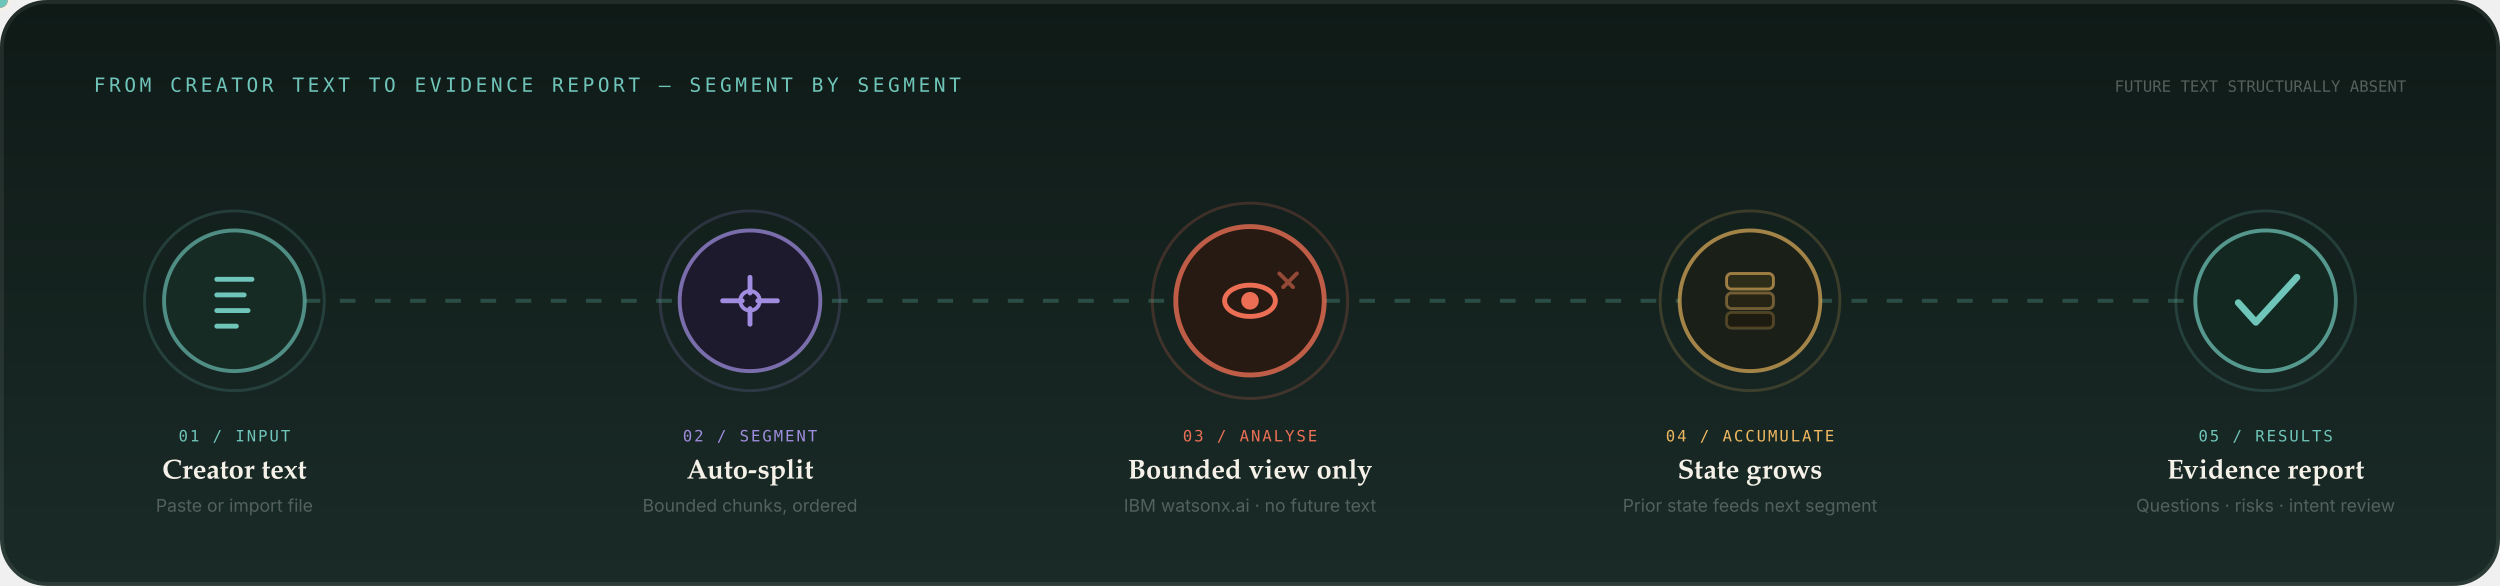
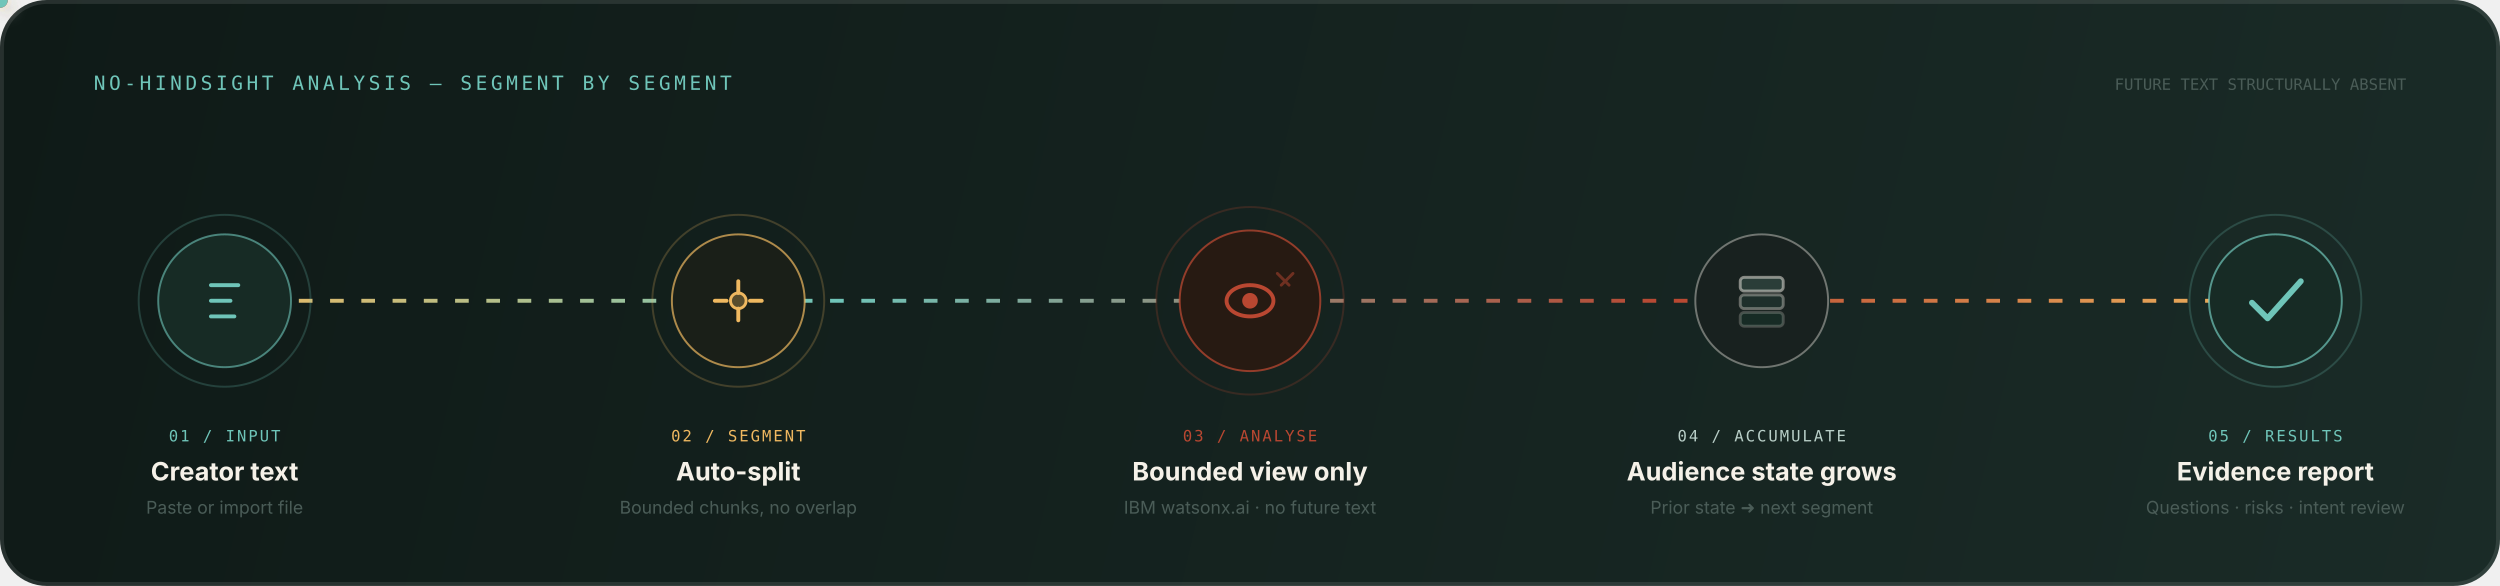
- <svg xmlns="http://www.w3.org/2000/svg" viewBox="0 0 1280 300" role="img" aria-labelledby="gtitle gdesc">
+ <svg xmlns="http://www.w3.org/2000/svg" viewBox="0 0 1280 300" role="img" aria-labelledby="title description">
  <defs>
-     <linearGradient id="flowBg" x1="0" y1="0" x2="0" y2="1">
+     <linearGradient id="flowBg" x1="0" y1="0" x2="1280" y2="300" gradientUnits="userSpaceOnUse">
      <stop stop-color="#0f1a17" />
      <stop offset="1" stop-color="#1a2b27" />
    </linearGradient>
+     <linearGradient id="flowSignal" x1="106" y1="0" x2="1176" y2="0" gradientUnits="userSpaceOnUse">
+       <stop stop-color="#efb860" />
+       <stop offset=".3" stop-color="#6fc5b9" />
+       <stop offset=".7" stop-color="#b94731" />
+       <stop offset="1" stop-color="#efb860" />
+     </linearGradient>
+     <filter id="flowGlow" x="-100%" y="-100%" width="300%" height="300%">
+       <feGaussianBlur stdDeviation="4" result="blur" />
+       <feMerge>
+         <feMergeNode in="blur" />
+         <feMergeNode in="SourceGraphic" />
+       </feMerge>
+     </filter>
    <style>
-       .serif{font-family:"Iowan Old Style","Palatino Linotype",Palatino,Georgia,serif}
-       .mono{font-family:ui-monospace,SFMono-Regular,Consolas,monospace}
-       .sans{font-family:Aptos,Inter,"Segoe UI",system-ui,sans-serif}
+       .mono { font-family: ui-monospace, SFMono-Regular, Consolas, monospace; }
+       .sans { font-family: Inter, Arial, sans-serif; }
+       .edge { stroke-dasharray: 7 9; animation: edge 10s linear infinite; }
+       .ring { animation: ring 2.5s ease-out infinite; transform-box: fill-box; transform-origin: center; }
+       .ring.two { animation-delay: -0.8s; }
+       .ring.three { animation-delay: -1.6s; }
+       @keyframes edge { to { stroke-dashoffset: -160; } }
+       @keyframes ring {
+         0%, 20% { opacity: 0.6; transform: scale(0.5); }
+         80%, 100% { opacity: 0; transform: scale(1.4); }
+       }
+       @media (prefers-reduced-motion: reduce) { * { animation: none !important; } }
    </style>
  </defs>
  <rect width="1280" height="300" rx="24" fill="url(#flowBg)" />
-   <rect x="1" y="1" width="1278" height="298" rx="23" fill="none" stroke="#f5f2e9" stroke-opacity=".08" stroke-width="2" />
-   <text x="48" y="47" class="mono" fill="#6fc5b9" font-size="10" letter-spacing="1.8">FROM CREATOR TEXT TO EVIDENCE REPORT — SEGMENT BY SEGMENT</text>
-   <text x="1232" y="47" class="mono" fill="#53605c" font-size="8" text-anchor="end">FUTURE TEXT STRUCTURALLY ABSENT</text>
-   <path d="M120 154H1160" fill="none" stroke="#3a6b5f" stroke-width="2" stroke-opacity=".6" stroke-dasharray="8 10">
-     <animate attributeName="stroke-dashoffset" from="0" to="-180" dur="11s" repeatCount="indefinite" />
-   </path>
-   <circle r="6" fill="#f5f1e8">
-     <animateTransform attributeName="transform" type="translate" values="120 154;640 154;1160 154" dur="7.2s" repeatCount="indefinite" calcMode="linear" keyTimes="0;0.5;1" />
+   <rect x="1" y="1" width="1278" height="298" rx="23" fill="none" stroke="#FFFFFF" stroke-opacity=".1" stroke-width="2" />
+   <text x="48" y="46" class="mono" fill="#6fc5b9" font-size="10" letter-spacing="1.8">NO-HINDSIGHT ANALYSIS — SEGMENT BY SEGMENT</text>
+   <text x="1232" y="46" class="mono" fill="#4a5c57" font-size="8" text-anchor="end">FUTURE TEXT STRUCTURALLY ABSENT</text>
+   <path id="mainFlow" d="M121 154H1158" fill="none" stroke="url(#flowSignal)" stroke-width="2" class="edge" />
+   <circle r="6" fill="#f5f1e8" filter="url(#flowGlow)">
+     <animateMotion dur="7s" repeatCount="indefinite">
+       <mpath href="#mainFlow" />
+     </animateMotion>
  </circle>
-   <circle r="4" fill="#ec6f55">
-     <animateTransform attributeName="transform" type="translate" values="640 154;1160 154;120 154" dur="7.2s" repeatCount="indefinite" calcMode="linear" keyTimes="0;0.33;1" />
+   <circle r="4" fill="#b94731" filter="url(#flowGlow)">
+     <animateMotion dur="7s" begin="-2.3s" repeatCount="indefinite">
+       <mpath href="#mainFlow" />
+     </animateMotion>
  </circle>
-   <circle r="4" fill="#6fc5b9">
-     <animateTransform attributeName="transform" type="translate" values="1160 154;120 154;640 154" dur="7.2s" repeatCount="indefinite" calcMode="linear" keyTimes="0;0.66;1" />
+   <circle r="4" fill="#6fc5b9" filter="url(#flowGlow)">
+     <animateMotion dur="7s" begin="-4.6s" repeatCount="indefinite">
+       <mpath href="#mainFlow" />
+     </animateMotion>
  </circle>
-   <circle cx="120" cy="154" r="36" fill="#172b25" stroke="#6fc5b9" stroke-width="2" stroke-opacity=".65" />
-   <circle cx="120" cy="154" r="46" fill="none" stroke="#6fc5b9" stroke-width="1.5" stroke-opacity=".18">
-     <animate attributeName="r" values="40;50;40" dur="2.6s" repeatCount="indefinite" />
-     <animate attributeName="stroke-opacity" values=".4;0;.4" dur="2.6s" repeatCount="indefinite" />
-   </circle>
-   <path d="M111 143h18M111 151h14M111 159h16M111 167h10" stroke="#6fc5b9" stroke-width="2.5" stroke-linecap="round" />
-   <text x="120" y="226" class="mono" fill="#6fc5b9" font-size="8" text-anchor="middle" letter-spacing="1">01 / INPUT</text>
-   <text x="120" y="245" class="serif" fill="#f5f1e8" font-size="14" font-weight="600" text-anchor="middle">Creator text</text>
-   <text x="120" y="262" class="sans" fill="#53605c" font-size="9" text-anchor="middle">Paste or import file</text>
-   <circle cx="384" cy="154" r="36" fill="#1e1a2e" stroke="#a08de0" stroke-width="2" stroke-opacity=".72" />
-   <circle cx="384" cy="154" r="46" fill="none" stroke="#a08de0" stroke-width="1.5" stroke-opacity=".18">
-     <animate attributeName="r" values="40;50;40" dur="2.6s" begin="-0.9s" repeatCount="indefinite" />
-     <animate attributeName="stroke-opacity" values=".4;0;.4" dur="2.6s" begin="-0.9s" repeatCount="indefinite" />
-   </circle>
-   <path d="M370 154h10M388 154h10" stroke="#a08de0" stroke-width="2.5" stroke-linecap="round" />
-   <path d="M384 142v8M384 158v8" stroke="#a08de0" stroke-width="2.5" stroke-linecap="round" />
-   <circle cx="384" cy="154" r="5" fill="none" stroke="#a08de0" stroke-width="2" />
-   <text x="384" y="226" class="mono" fill="#a08de0" font-size="8" text-anchor="middle" letter-spacing="1">02 / SEGMENT</text>
-   <text x="384" y="245" class="serif" fill="#f5f1e8" font-size="14" font-weight="600" text-anchor="middle">Auto-split</text>
-   <text x="384" y="262" class="sans" fill="#53605c" font-size="9" text-anchor="middle">Bounded chunks, ordered</text>
-   <circle cx="640" cy="154" r="38" fill="#271a12" stroke="#ec6f55" stroke-width="2.5" stroke-opacity=".78" />
-   <circle cx="640" cy="154" r="50" fill="none" stroke="#ec6f55" stroke-width="1.5" stroke-opacity=".2">
-     <animate attributeName="r" values="44;56;44" dur="2.6s" begin="-1.8s" repeatCount="indefinite" />
-     <animate attributeName="stroke-opacity" values=".4;0;.4" dur="2.6s" begin="-1.8s" repeatCount="indefinite" />
-   </circle>
-   <ellipse cx="640" cy="154" rx="13" ry="8" fill="none" stroke="#ec6f55" stroke-width="2.5" />
-   <circle cx="640" cy="154" r="4.5" fill="#ec6f55" />
-   <path d="M655 140L662 147M657 147L664 140" stroke="#ec6f55" stroke-opacity=".55" stroke-width="2" stroke-linecap="round" />
-   <text x="640" y="226" class="mono" fill="#ec6f55" font-size="8" text-anchor="middle" letter-spacing="1">03 / ANALYSE</text>
-   <text x="640" y="245" class="serif" fill="#f5f1e8" font-size="14" font-weight="600" text-anchor="middle">Bounded view only</text>
-   <text x="640" y="262" class="sans" fill="#53605c" font-size="9" text-anchor="middle">IBM watsonx.ai · no future text</text>
-   <circle cx="896" cy="154" r="36" fill="#1a1f18" stroke="#efb860" stroke-width="2" stroke-opacity=".65" />
-   <circle cx="896" cy="154" r="46" fill="none" stroke="#efb860" stroke-width="1.5" stroke-opacity=".18">
-     <animate attributeName="r" values="40;50;40" dur="2.6s" repeatCount="indefinite" />
-     <animate attributeName="stroke-opacity" values=".4;0;.4" dur="2.6s" repeatCount="indefinite" />
-   </circle>
-   <rect x="884" y="140" width="24" height="8" rx="2.5" fill="#2e2d1a" stroke="#efb860" stroke-opacity=".6" stroke-width="1.5" />
-   <rect x="884" y="150" width="24" height="8" rx="2.5" fill="#252415" stroke="#efb860" stroke-opacity=".4" stroke-width="1.5" />
-   <rect x="884" y="160" width="24" height="8" rx="2.5" fill="#1e1c10" stroke="#efb860" stroke-opacity=".25" stroke-width="1.5" />
-   <text x="896" y="226" class="mono" fill="#efb860" font-size="8" text-anchor="middle" letter-spacing="1">04 / ACCUMULATE</text>
-   <text x="896" y="245" class="serif" fill="#f5f1e8" font-size="14" font-weight="600" text-anchor="middle">State grows</text>
-   <text x="896" y="262" class="sans" fill="#53605c" font-size="9" text-anchor="middle">Prior state feeds next segment</text>
-   <circle cx="1160" cy="154" r="36" fill="#122820" stroke="#6fc5b9" stroke-width="2" stroke-opacity=".72" />
-   <circle cx="1160" cy="154" r="46" fill="none" stroke="#6fc5b9" stroke-width="1.5" stroke-opacity=".18">
-     <animate attributeName="r" values="40;50;40" dur="2.6s" begin="-0.9s" repeatCount="indefinite" />
-     <animate attributeName="stroke-opacity" values=".4;0;.4" dur="2.6s" begin="-0.9s" repeatCount="indefinite" />
-   </circle>
-   <path d="M1146 155L1155 165 1176 142" fill="none" stroke="#6fc5b9" stroke-width="3.5" stroke-linecap="round" stroke-linejoin="round" />
-   <text x="1160" y="226" class="mono" fill="#6fc5b9" font-size="8" text-anchor="middle" letter-spacing="1">05 / RESULTS</text>
-   <text x="1160" y="245" class="serif" fill="#f5f1e8" font-size="14" font-weight="600" text-anchor="middle">Evidence report</text>
-   <text x="1160" y="262" class="sans" fill="#53605c" font-size="9" text-anchor="middle">Questions · risks · intent review</text>
+   <g transform="translate(115 154)">
+     <circle r="34" fill="#172b25" stroke="#6fc5b9" stroke-opacity=".6" />
+     <circle r="44" fill="none" stroke="#6fc5b9" stroke-opacity=".22" class="ring" />
+     <path d="M-7-8h14M-7 0h10M-7 8h12" stroke="#6fc5b9" stroke-width="2" stroke-linecap="round" />
+     <text y="72" class="mono" fill="#6fc5b9" font-size="8" text-anchor="middle" letter-spacing="1">01 / INPUT</text>
+     <text y="92" class="sans" fill="#f5f1e8" font-size="13" font-weight="700" text-anchor="middle">Creator text</text>
+     <text y="109" class="sans" fill="#4a5c57" font-size="9" text-anchor="middle">Paste or import file</text>
+   </g>
+   <g transform="translate(378 154)">
+     <circle r="34" fill="#1a1f18" stroke="#efb860" stroke-opacity=".7" />
+     <circle r="44" fill="none" stroke="#efb860" stroke-opacity=".22" class="ring two" />
+     <path d="M-12 0h6M6 0h6M0-10v6M0 4v6" stroke="#efb860" stroke-width="2" stroke-linecap="round" />
+     <circle cx="0" cy="0" r="4" fill="#efb860" fill-opacity=".3" stroke="#efb860" stroke-width="1.5" />
+     <text y="72" class="mono" fill="#efb860" font-size="8" text-anchor="middle" letter-spacing="1">02 / SEGMENT</text>
+     <text y="92" class="sans" fill="#f5f1e8" font-size="13" font-weight="700" text-anchor="middle">Auto-split</text>
+     <text y="109" class="sans" fill="#4a5c57" font-size="9" text-anchor="middle">Bounded chunks, no overlap</text>
+   </g>
+   <g transform="translate(640 154)">
+     <circle r="36" fill="#271a12" stroke="#b94731" stroke-opacity=".75" />
+     <circle r="48" fill="none" stroke="#b94731" stroke-opacity=".22" class="ring three" />
+     <ellipse rx="12" ry="8" fill="none" stroke="#b94731" stroke-width="2" />
+     <circle r="4" fill="#b94731" />
+     <path d="M14-14L20-8M16-8L22-14" stroke="#b94731" stroke-opacity=".5" stroke-width="1.5" stroke-linecap="round" />
+     <text y="72" class="mono" fill="#b94731" font-size="8" text-anchor="middle" letter-spacing="1">03 / ANALYSE</text>
+     <text y="92" class="sans" fill="#f5f1e8" font-size="13" font-weight="700" text-anchor="middle">Bounded view only</text>
+     <text y="109" class="sans" fill="#4a5c57" font-size="9" text-anchor="middle">IBM watsonx.ai · no future text</text>
+   </g>
+   <g transform="translate(902 154)">
+     <circle r="34" fill="#18211f" stroke="#f5f1e8" stroke-opacity=".4" />
+     <rect x="-11" y="-12" width="22" height="7" rx="2" fill="#2a3d38" stroke="#f5f1e8" stroke-opacity=".5" stroke-width="1.5" />
+     <rect x="-11" y="-3" width="22" height="7" rx="2" fill="#1e2f2b" stroke="#f5f1e8" stroke-opacity=".35" stroke-width="1.5" />
+     <rect x="-11" y="6" width="22" height="7" rx="2" fill="#172b25" stroke="#f5f1e8" stroke-opacity=".22" stroke-width="1.5" />
+     <text y="72" class="mono" fill="#b9cfc8" font-size="8" text-anchor="middle" letter-spacing="1">04 / ACCUMULATE</text>
+     <text y="92" class="sans" fill="#f5f1e8" font-size="13" font-weight="700" text-anchor="middle">Audience state grows</text>
+     <text y="109" class="sans" fill="#4a5c57" font-size="9" text-anchor="middle">Prior state ➜ next segment</text>
+   </g>
+   <g transform="translate(1165 154)">
+     <circle r="34" fill="#172b25" stroke="#6fc5b9" stroke-opacity=".7" />
+     <circle r="44" fill="none" stroke="#6fc5b9" stroke-opacity=".22" class="ring two" />
+     <path d="M-12 1-4 9 13-10" fill="none" stroke="#6fc5b9" stroke-width="3" stroke-linecap="round" stroke-linejoin="round" />
+     <text y="72" class="mono" fill="#6fc5b9" font-size="8" text-anchor="middle" letter-spacing="1">05 / RESULTS</text>
+     <text y="92" class="sans" fill="#f5f1e8" font-size="13" font-weight="700" text-anchor="middle">Evidence report</text>
+     <text y="109" class="sans" fill="#4a5c57" font-size="9" text-anchor="middle">Questions · risks · intent review</text>
+   </g>
</svg>
